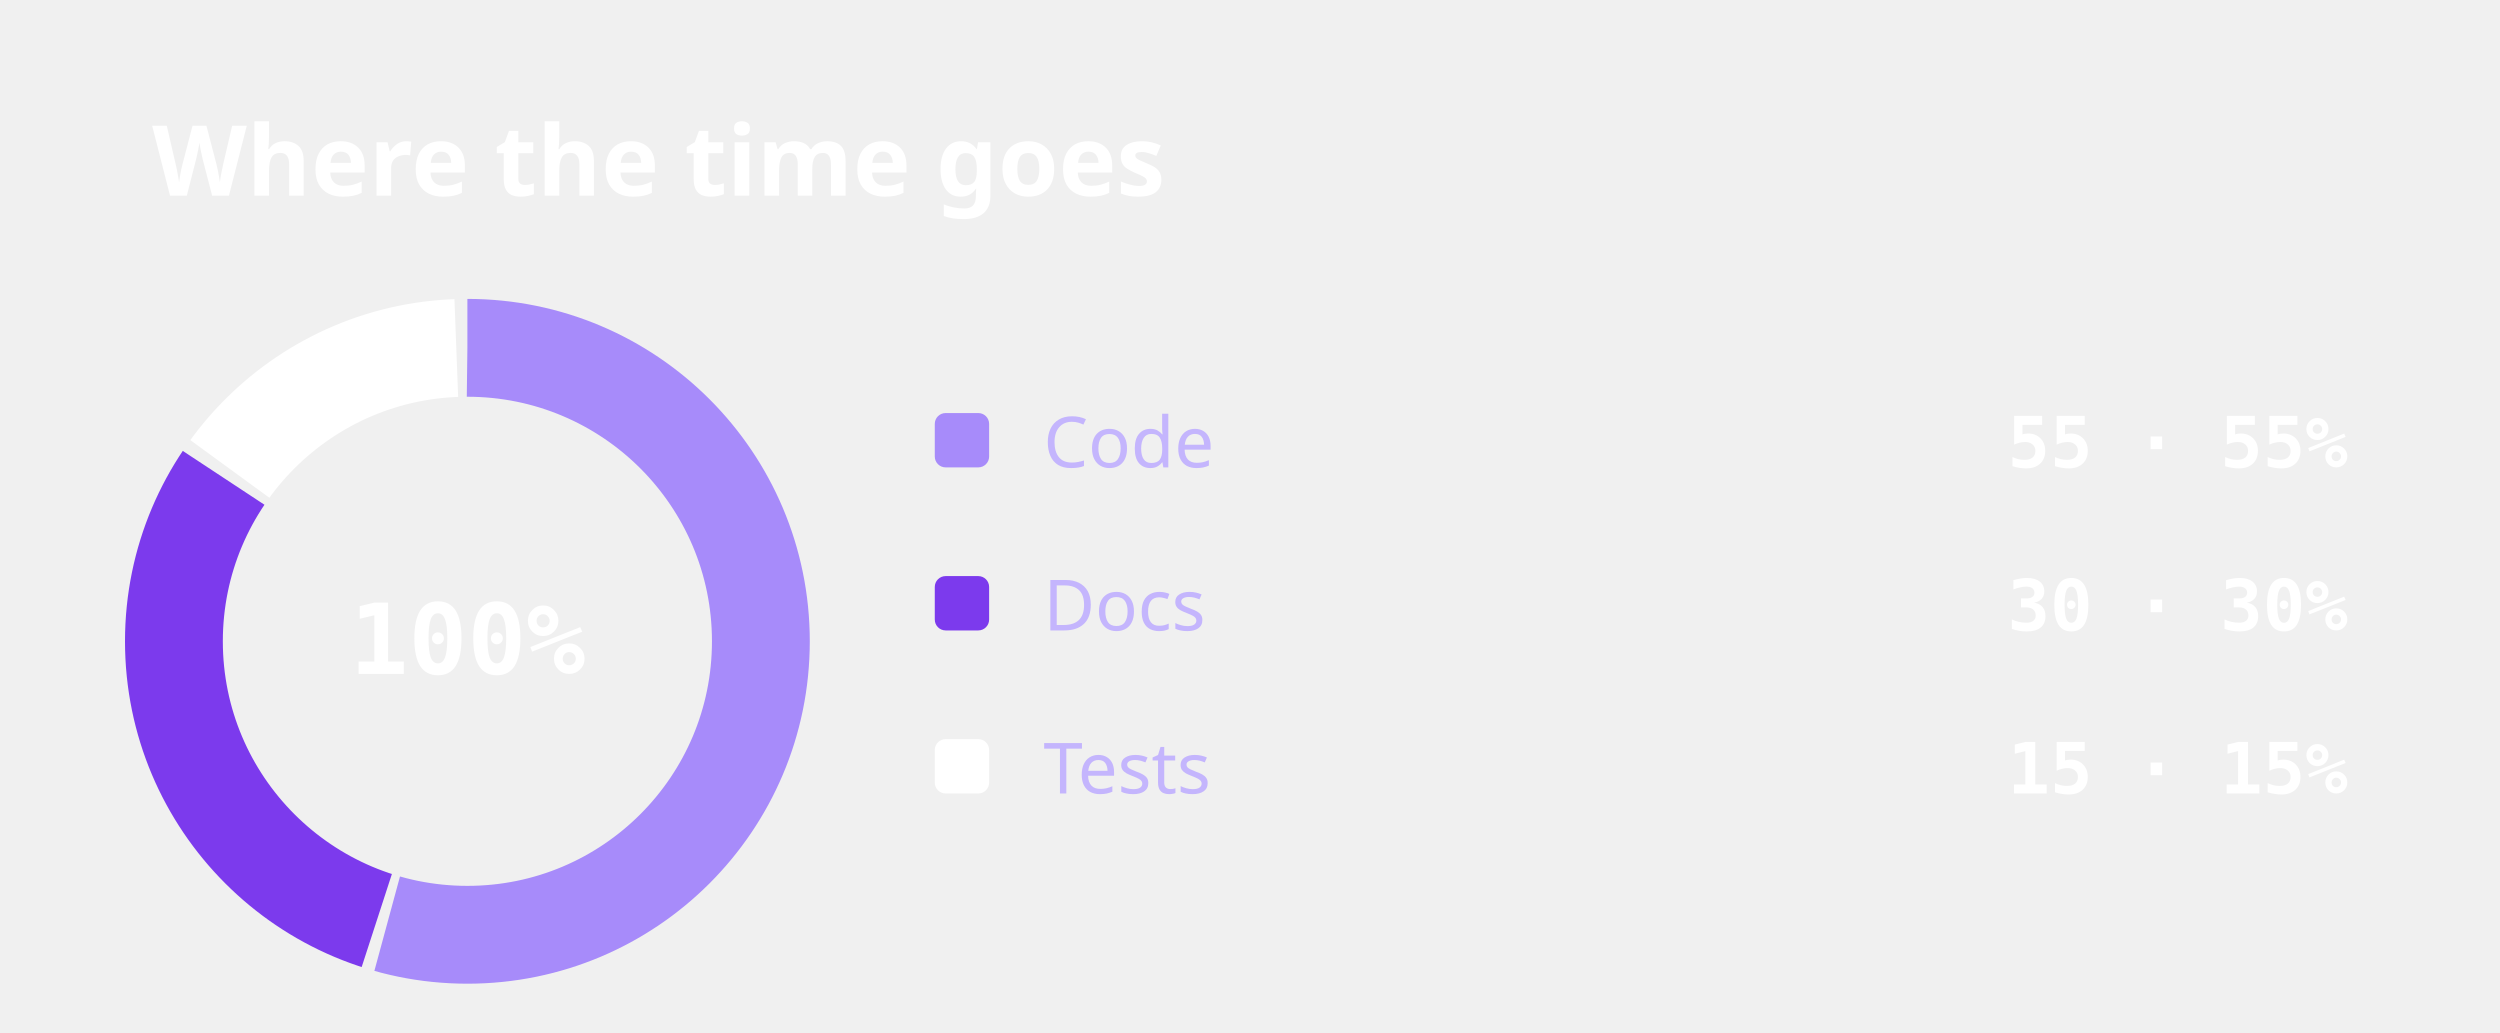
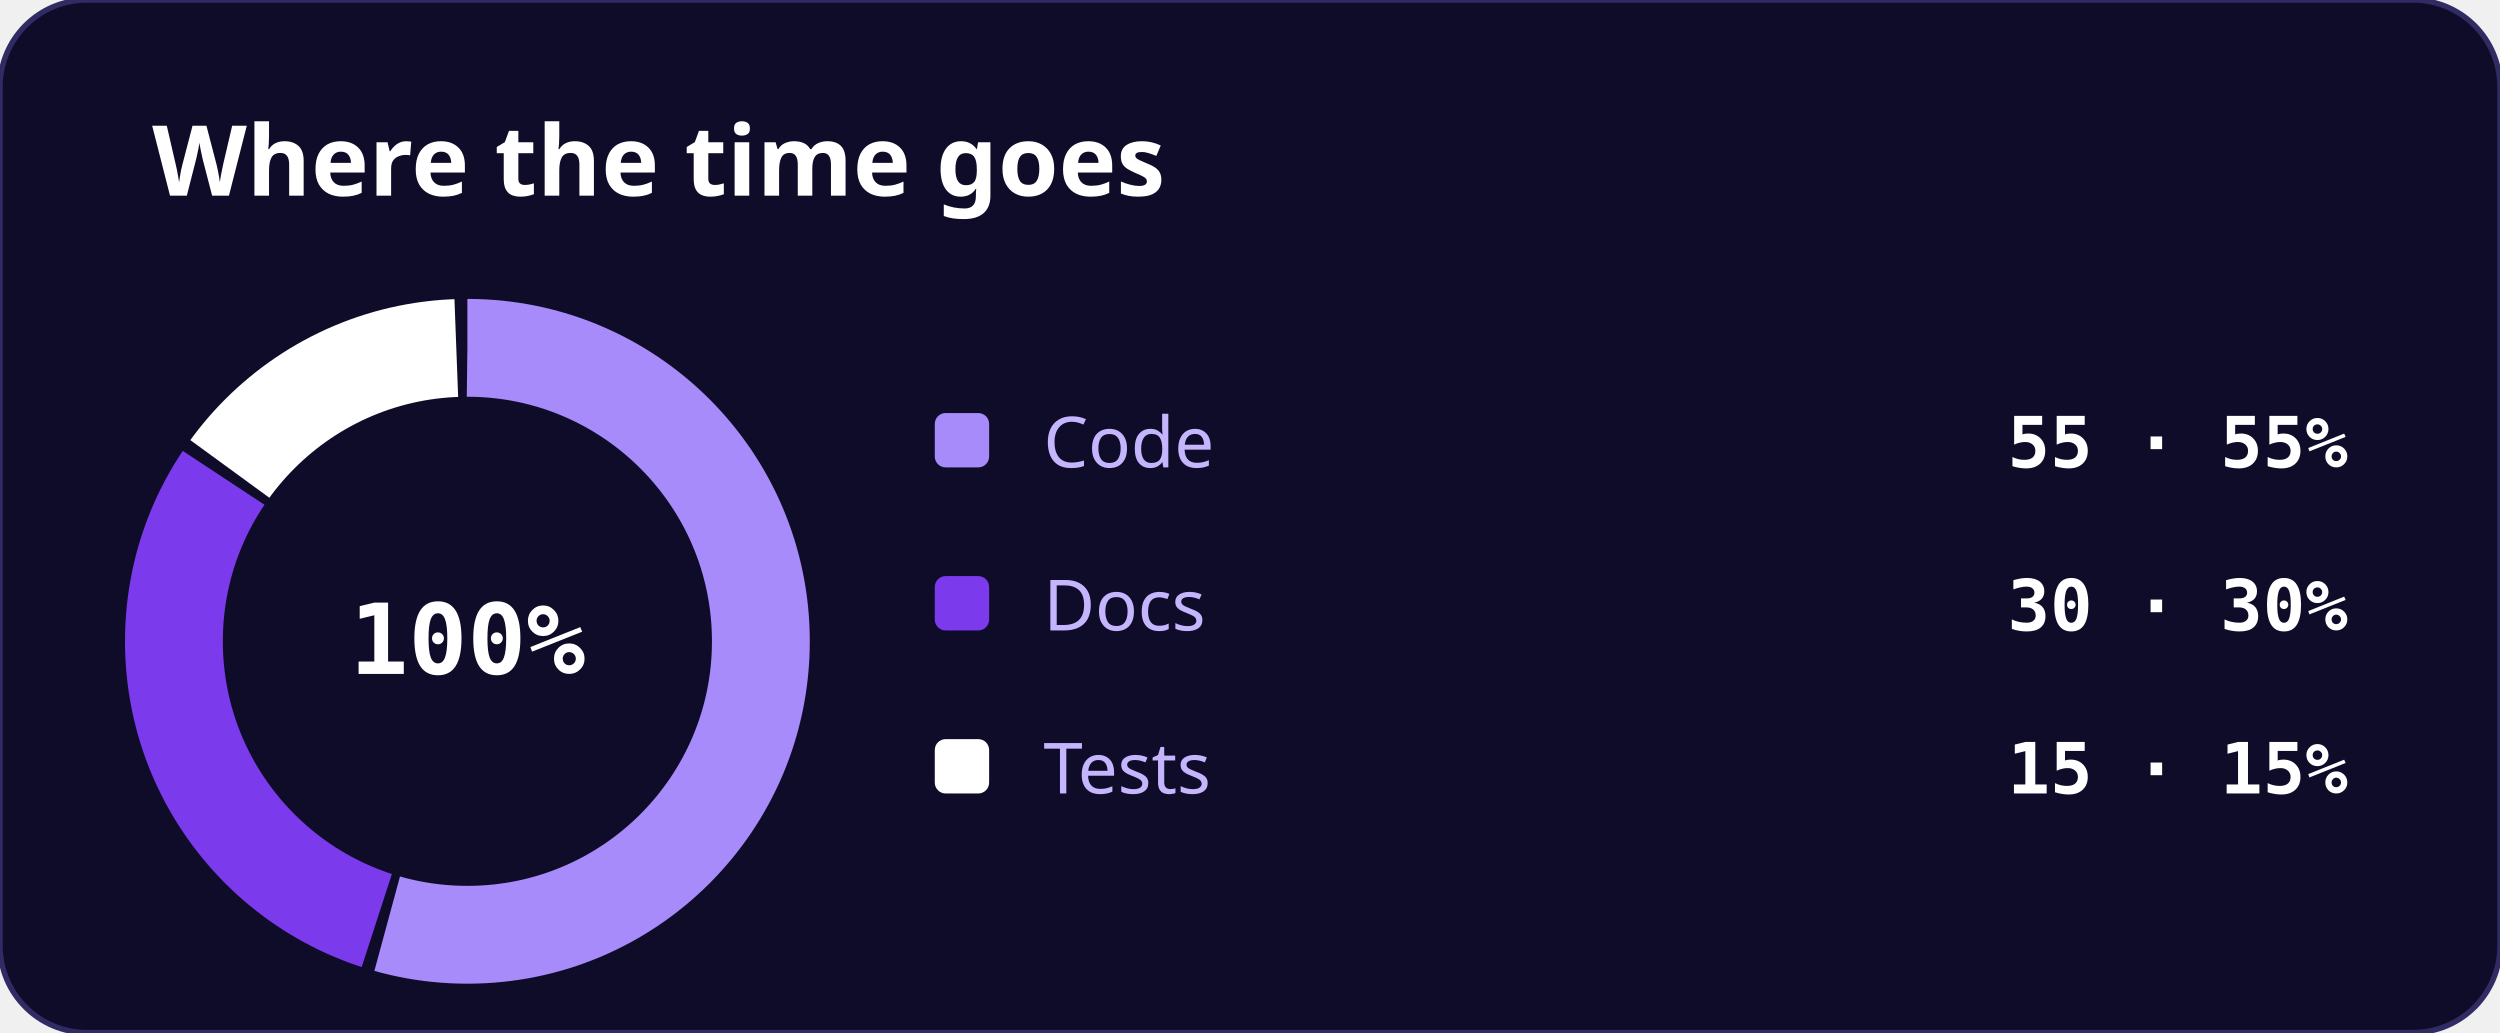
<svg xmlns="http://www.w3.org/2000/svg" width="460" height="190" viewBox="0 0 460 190" role="img" aria-label="Where the time goes">
+   <rect width="460" height="190" rx="16" fill="#0f0c29" stroke="#302b63" />
  <g transform="rotate(-90 86 118)">
    <circle cx="86" cy="118" r="54" fill="none" stroke="#a78bfa" stroke-width="18" stroke-dasharray="184.61 339.29" stroke-dashoffset="0.00" />
    <circle cx="86" cy="118" r="54" fill="none" stroke="#7c3aed" stroke-width="18" stroke-dasharray="99.79 339.29" stroke-dashoffset="-186.61" />
    <circle cx="86" cy="118" r="54" fill="none" stroke="#ffffff" stroke-width="18" stroke-dasharray="48.89 339.29" stroke-dashoffset="-288.40" />
  </g>
  <text x="86" y="124" text-anchor="middle" fill="#ffffff" font-family="ui-monospace, SFMono-Regular, Menlo, monospace" font-size="18" font-weight="700">100%</text>
  <text x="28" y="36" fill="#ffffff" font-family="ui-sans-serif, system-ui, sans-serif" font-size="18" font-weight="700">Where the time goes</text>
  <rect x="172" y="76" width="10" height="10" rx="2" fill="#a78bfa" />
  <text x="192" y="86" fill="#c4b5fd" font-family="ui-sans-serif, system-ui, sans-serif" font-size="13">Code</text>
  <text x="432" y="86" text-anchor="end" fill="#ffffff" font-family="ui-monospace, SFMono-Regular, Menlo, monospace" font-size="13" font-weight="700">55 · 55%</text>
  <rect x="172" y="106" width="10" height="10" rx="2" fill="#7c3aed" />
  <text x="192" y="116" fill="#c4b5fd" font-family="ui-sans-serif, system-ui, sans-serif" font-size="13">Docs</text>
  <text x="432" y="116" text-anchor="end" fill="#ffffff" font-family="ui-monospace, SFMono-Regular, Menlo, monospace" font-size="13" font-weight="700">30 · 30%</text>
  <rect x="172" y="136" width="10" height="10" rx="2" fill="#ffffff" />
  <text x="192" y="146" fill="#c4b5fd" font-family="ui-sans-serif, system-ui, sans-serif" font-size="13">Tests</text>
  <text x="432" y="146" text-anchor="end" fill="#ffffff" font-family="ui-monospace, SFMono-Regular, Menlo, monospace" font-size="13" font-weight="700">15 · 15%</text>
</svg>
